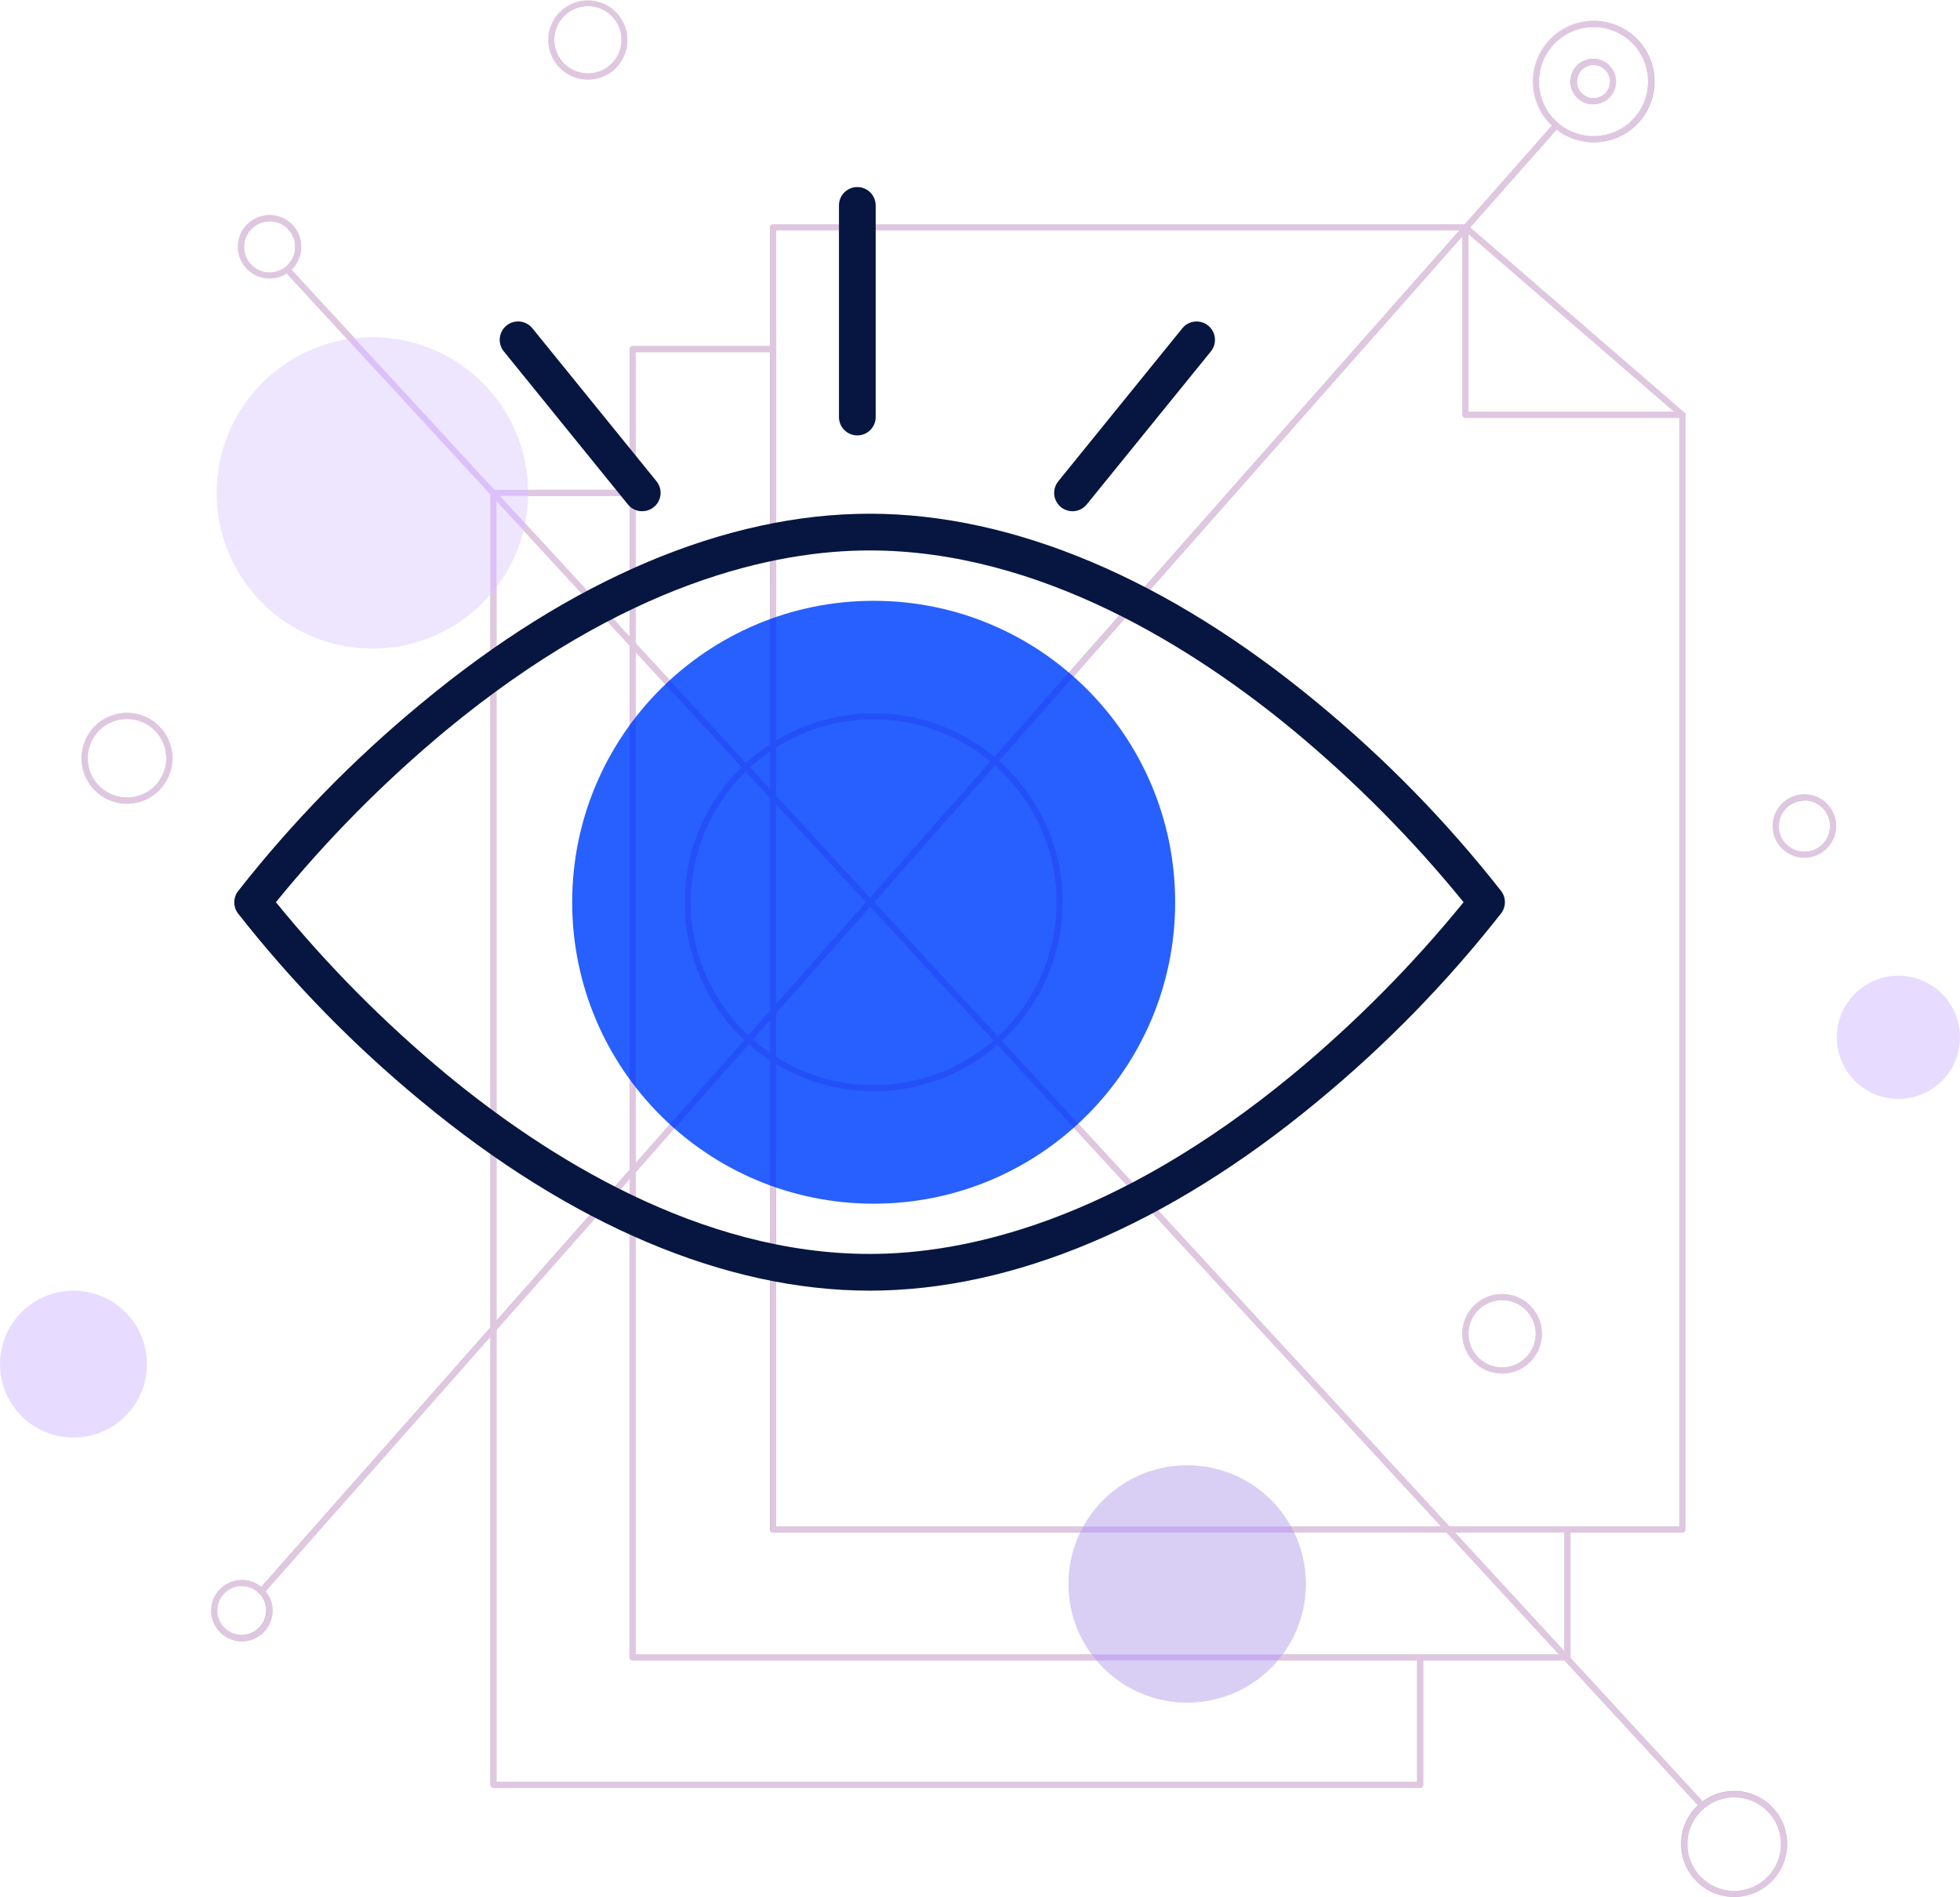
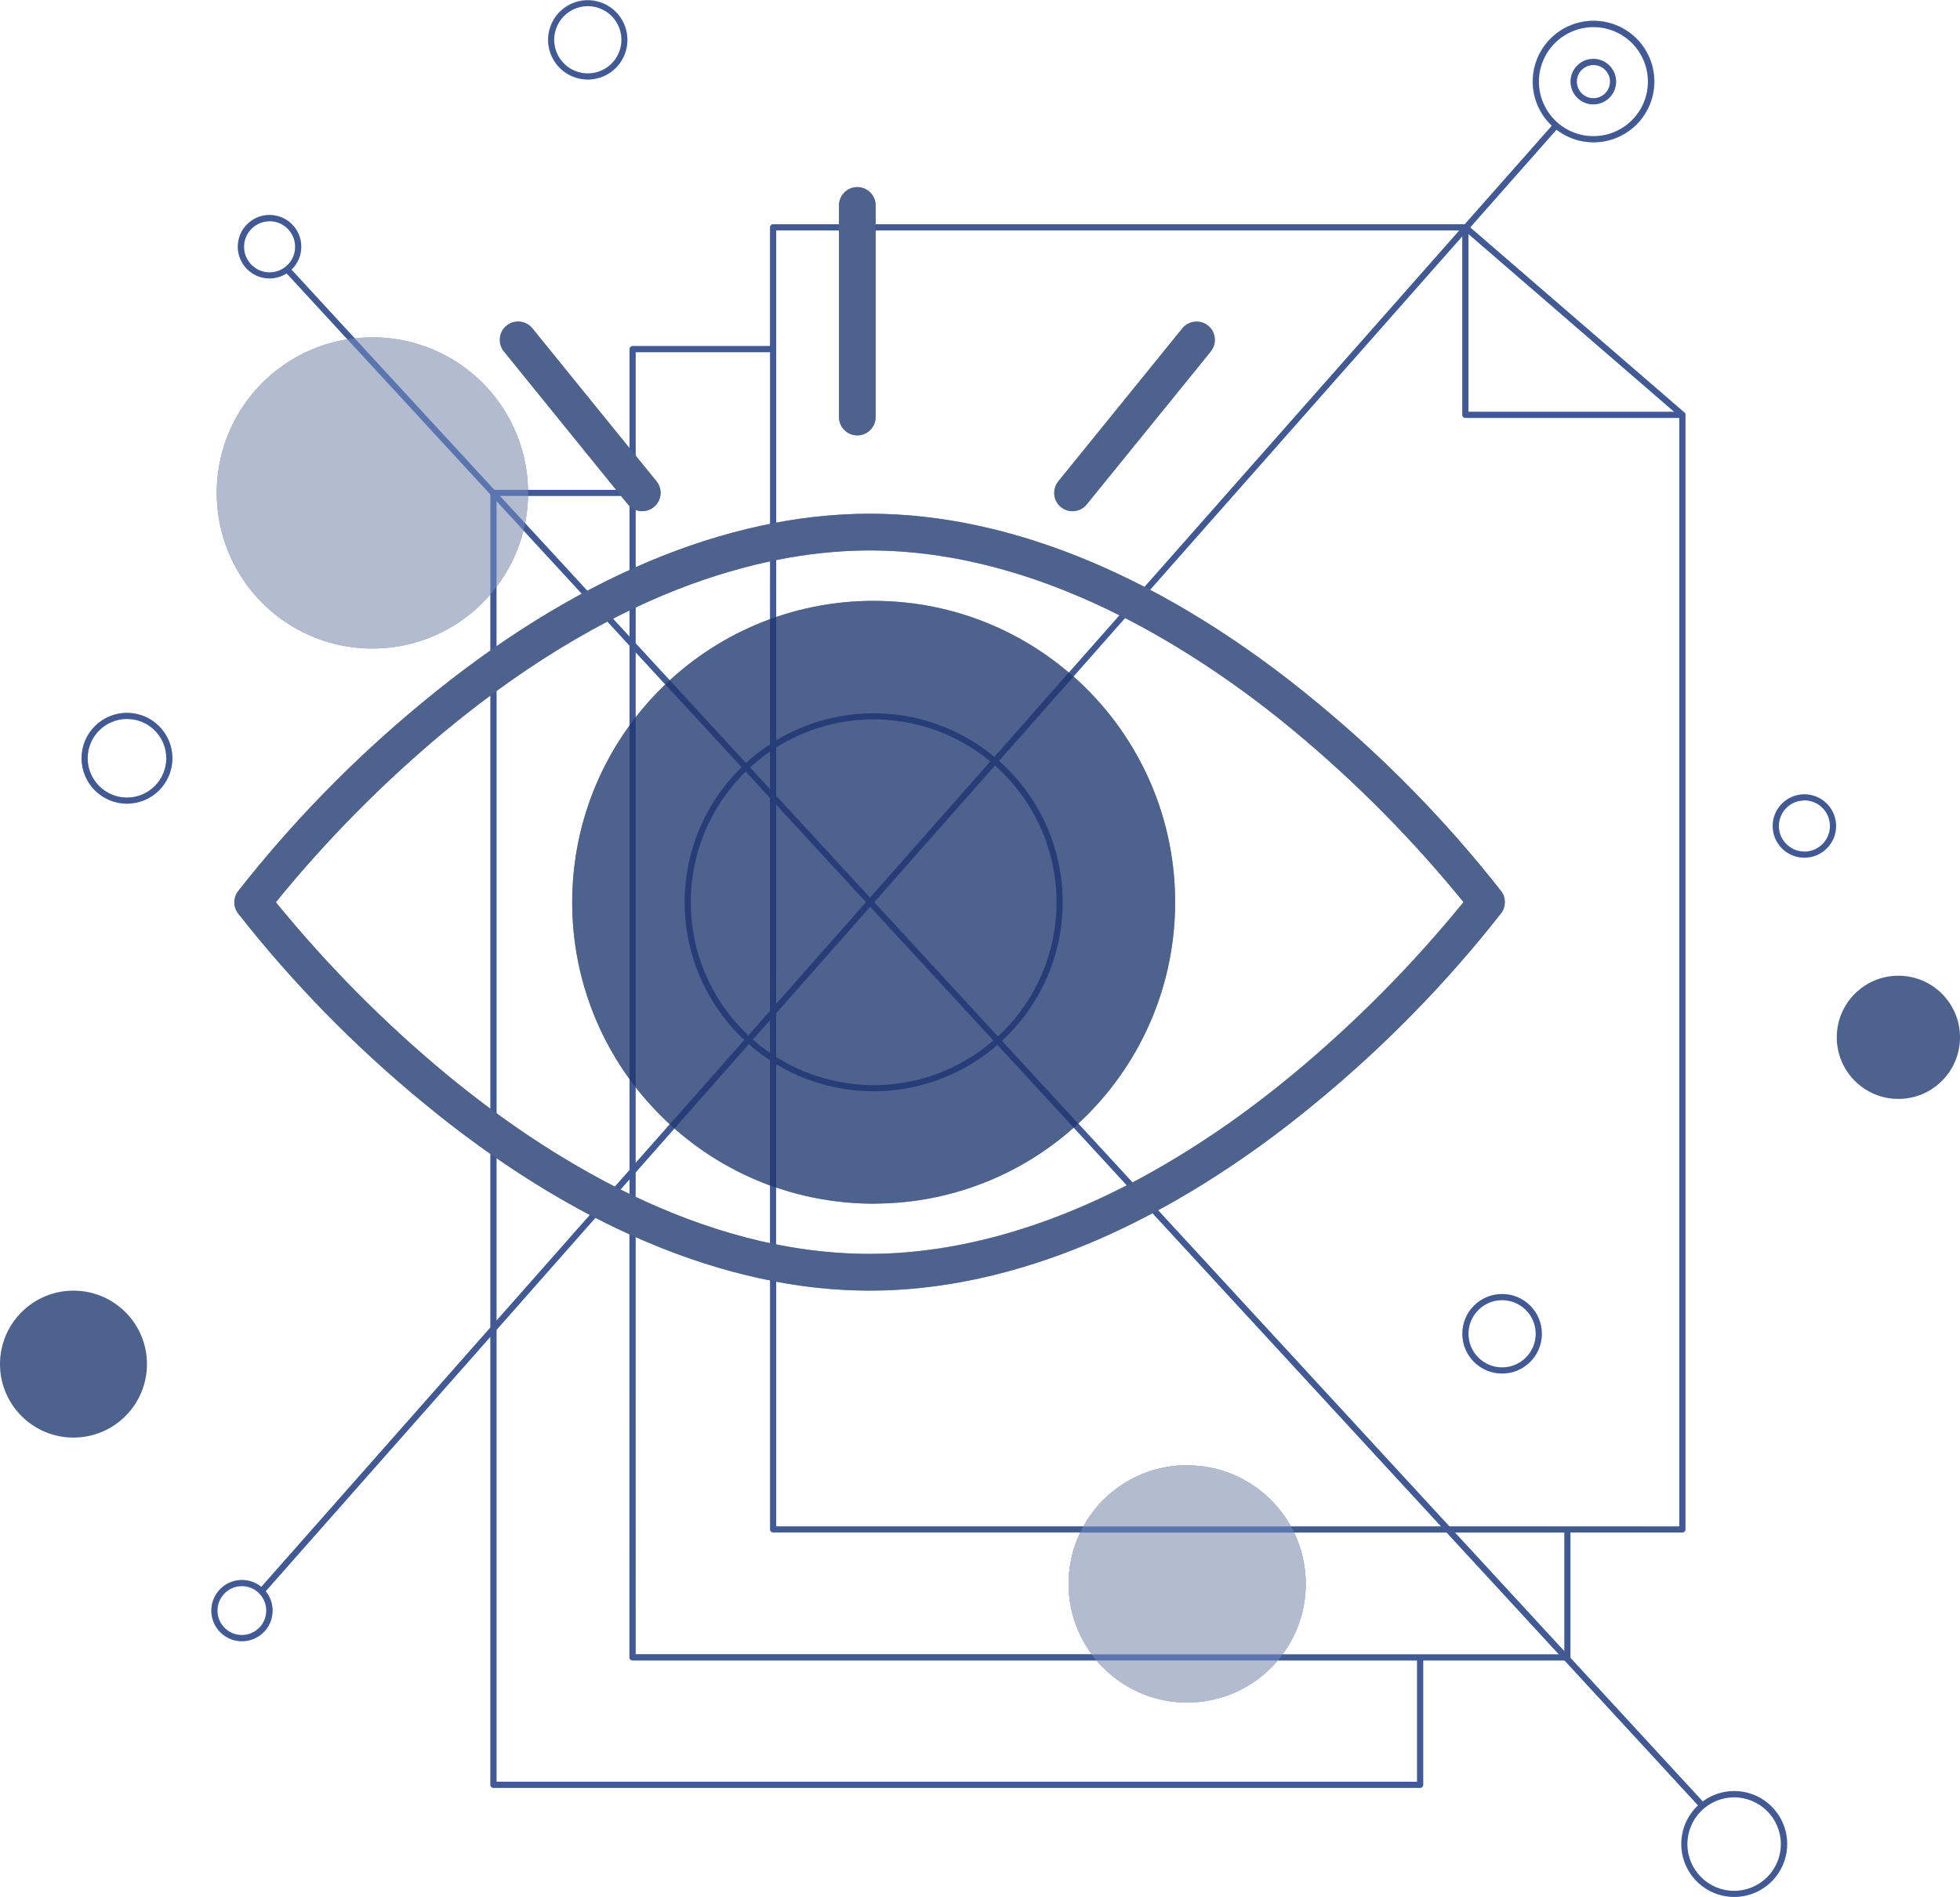
<svg xmlns="http://www.w3.org/2000/svg" viewBox="0 0 480.65 465.26">
  <defs>
-     <style>.cls-1{isolation:isolate;}.cls-2{fill:#f3eee6;}.cls-3{fill:#2760ff;}.cls-4{fill:#eee6ff;}.cls-5{mix-blend-mode:overlay;}.cls-6{fill:#d9cff4;}.cls-7{opacity:0.5;mix-blend-mode:hard-light;}.cls-8{fill:#6c5679;}.cls-9{fill:#071640;}.cls-10{fill:#e7dcff;}</style>
+     <style>.cls-1{isolation:isolate;}.cls-2{fill:#808fad;}.cls-3{fill:#4d628c;}.cls-4{fill:#b3bcce;}.cls-5{mix-blend-mode:overlay;}.cls-6{fill:#b3bcce;}.cls-7{opacity:0.5;mix-blend-mode:hard-light;}.cls-8{fill:#011F5B;}.cls-9{fill:#4d628c;}.cls-10{fill:#4d628c;}</style>
  </defs>
  <g class="cls-1">
    <g id="Layer_1" data-name="Layer 1">
      <path class="cls-2" d="M31.14,174.83A11.14,11.14,0,1,0,42.28,186,11.16,11.16,0,0,0,31.14,174.83Zm0,20.79A9.64,9.64,0,1,1,40.78,186,9.65,9.65,0,0,1,31.14,195.62Z" />
      <path class="cls-2" d="M368.36,317.38a9.75,9.75,0,1,0,9.75,9.75A9.76,9.76,0,0,0,368.36,317.38Zm0,18a8.25,8.25,0,1,1,8.25-8.25A8.26,8.26,0,0,1,368.36,335.38Z" />
      <path class="cls-2" d="M442.49,194.82a7.77,7.77,0,1,0,7.77,7.77A7.78,7.78,0,0,0,442.49,194.82Zm0,14a6.27,6.27,0,1,1,6.27-6.27A6.28,6.28,0,0,1,442.49,208.86Z" />
      <path class="cls-2" d="M425.27,439.33a12.88,12.88,0,0,0-7.68,2.54l-32.48-35.26a.71.71,0,0,0,0-.1V376a.71.71,0,0,0,0-.15h27.47a.75.75,0,0,0,.75-.75V101.75a.74.74,0,0,0-.07-.3l0-.07a.74.74,0,0,0-.13-.18l0,0L360.53,55.77l21.13-23.93,0-.05a14.78,14.78,0,0,0,14.52,2.08,14.91,14.91,0,1,0-15.64-3l0,0L359.2,55H214.71V50.38a4.47,4.47,0,0,0-8.94,0V55H189.6a.75.75,0,0,0-.75.75V84.88H155.13a.75.75,0,0,0-.75.75V110L130.52,80.53a4.47,4.47,0,0,0-6.94,5.63l27.54,34H129.49A38.11,38.11,0,0,0,87,83L71.48,66.12a7.79,7.79,0,1,0-1.18.93L85.19,83.22a38.17,38.17,0,1,0,35.07,62.56v13.78q-8.46,5.94-16.85,12.89a298.87,298.87,0,0,0-45,46.15,4.47,4.47,0,0,0,0,5.35,298.87,298.87,0,0,0,45,46.15q8.39,7,16.85,12.89v42.62L64.1,389.21a7.5,7.5,0,1,0,1.06,1.06l55.1-62.4V437.76a.75.75,0,0,0,.75.75H348.26a.75.75,0,0,0,.75-.75v-30.5h34.67l32.77,35.57a12.95,12.95,0,1,0,8.83-3.5Zm-47-414.42a13.38,13.38,0,1,1,7.1,7.38A13.29,13.29,0,0,1,378.31,24.91ZM59.84,60.52a6.27,6.27,0,1,1,6.27,6.27A6.28,6.28,0,0,1,59.84,60.52Zm1.69,340.12a6,6,0,1,1,2.05-9.87.71.71,0,0,0,.06.08l0,0a6,6,0,0,1,1.26,1.95A6,6,0,0,1,61.53,400.64ZM383.63,376v29l-26.83-29.12h26.86A.71.71,0,0,0,383.63,376Zm-28.21-1.65L284,296.82A242,242,0,0,0,323.1,270.1a298.9,298.9,0,0,0,45-46.15,4.47,4.47,0,0,0,0-5.35,298.9,298.9,0,0,0-45-46.15A240,240,0,0,0,282,144.68l76.59-86.74v43.81a.75.75,0,0,0,.75.75h52.46V374.38Zm-64.3-15a29.07,29.07,0,0,0-25.44,15H190.35v-60a124.49,124.49,0,0,0,22.9,2.19c22.36,0,45.83-6.48,69.36-19l70.77,76.83H316.57A29.08,29.08,0,0,0,291.13,359.4Zm-135.25-56a156.54,156.54,0,0,0,33,10.64v61.09a.75.75,0,0,0,.75.75h75.31a29.11,29.11,0,0,0,2.82,29.88H155.88Zm8.39-27.64-8.39,9.51V266.64A74.35,74.35,0,0,0,164.28,275.76Zm-8.39-99.82V160l7.29,7.91A74.32,74.32,0,0,0,155.88,175.95Zm58.37,119.28a73.64,73.64,0,0,0,49.05-18.64l13,14.16c-25.94,13.35-47.61,16.83-63.1,16.83a116.58,116.58,0,0,1-22.9-2.33v-14A73.79,73.79,0,0,0,214.25,295.22Zm50.17-19.64a73.89,73.89,0,0,0-1.17-109.64l12.67-14.35a231.63,231.63,0,0,1,41.32,27.61,304.73,304.73,0,0,1,41.65,42.08,304.73,304.73,0,0,1-41.65,42.08A229.69,229.69,0,0,1,277.74,290ZM262.11,165a73.87,73.87,0,0,0-71.76-13.63v-14a116.39,116.39,0,0,1,22.9-2.36c22,0,42.87,6.67,61.29,15.92Zm-73.26-13.12a73.91,73.91,0,0,0-24.6,15l-8.37-9.09V149a151.45,151.45,0,0,1,33-11.32Zm-34.47,4.29-4.06-4.41q2-1.05,4.06-2Zm0,2.21v19.6a73.86,73.86,0,0,0,0,86.71V287l-3.61,4.09a218.1,218.1,0,0,1-29-18V169.47a215.74,215.74,0,0,1,27.18-17Zm0,130.89v3.62l-2.23-1.1Zm1.5-1.7,9.51-10.78a73.87,73.87,0,0,0,23.45,14v14.18a150.85,150.85,0,0,1-33-11.36ZM360.11,57.4,410.56,101H360.11Zm-169.76-.89h15.42v45.79a4.47,4.47,0,0,0,8.94,0V56.51H357.88L280.65,144C257.77,132.15,235,126,213.25,126a124.49,124.49,0,0,0-22.9,2.19ZM155.88,86.38h33v42.13a156.54,156.54,0,0,0-33,10.64V125a4.45,4.45,0,0,0,5.07-7l-5.07-6.25ZM154,123.7a4.36,4.36,0,0,0,.38.37v15.76q-5.16,2.35-10.33,5.08l-15.28-16.59a38.31,38.31,0,0,0,.71-6.69h22.84Zm-32.25,20.23a38,38,0,0,0,6.62-13.82l14.31,15.54a223.18,223.18,0,0,0-20.93,12.87ZM109.27,263.35a304.75,304.75,0,0,1-41.65-42.08,304.75,304.75,0,0,1,41.65-42.08c3.72-3.08,7.38-5.93,11-8.61V272C116.35,269.07,112.68,266.17,109.27,263.35ZM121.76,284A221.32,221.32,0,0,0,144.67,298l-22.91,25.94ZM347.51,407.28V437H121.76V326.18L146,298.68q4.17,2.15,8.34,4V406.51a.75.75,0,0,0,.75.75H268.92a29.07,29.07,0,0,0,44.42,0h34.17Zm-33-1.52a29.11,29.11,0,0,0,2.82-29.88h37.42l27.52,29.88Zm110.74,58a11.47,11.47,0,1,1,11.47-11.47A11.48,11.48,0,0,1,425.27,463.76Z" />
      <path class="cls-2" d="M390.77,25.6a5.57,5.57,0,1,0-5.2-3.54A5.56,5.56,0,0,0,390.77,25.6ZM387,18.39a4.08,4.08,0,1,1-.06,3.12A4,4,0,0,1,387,18.39Z" />
      <path class="cls-2" d="M141.68,19.19a9.75,9.75,0,0,0,11.88-7,9.75,9.75,0,1,0-11.88,7ZM139.95,2.64a8.2,8.2,0,0,1,4.17-1.14,8.32,8.32,0,0,1,2.08.27,8.25,8.25,0,0,1,2.11,15.1,8.25,8.25,0,1,1-8.37-14.22Z" />
      <path class="cls-2" d="M260.19,124.36a4.47,4.47,0,0,0,6.29-.66l30.43-37.54A4.47,4.47,0,0,0,290,80.53l-30.43,37.54A4.47,4.47,0,0,0,260.19,124.36Z" />
      <circle class="cls-3" cx="214.25" cy="221.29" r="73.93" />
      <circle class="cls-4" cx="91.34" cy="120.89" r="38.17" />
      <g class="cls-5">
        <circle class="cls-6" cx="291.13" cy="388.49" r="29.09" />
      </g>
      <circle class="cls-6" cx="291.13" cy="388.49" r="29.09" />
      <g class="cls-7">
        <path class="cls-8" d="M412.57,375.88h-223a.75.75,0,0,1-.75-.75V55.76a.75.75,0,0,1,.75-.75H359.36a.75.75,0,0,1,.49.18l53.21,46a.75.75,0,0,1,.26.57V375.13A.75.75,0,0,1,412.57,375.88Zm-222.23-1.5H411.82V102.09L359.08,56.51H190.35Z" />
        <path class="cls-8" d="M384.38,407.26H155.13a.75.75,0,0,1-.75-.75V85.63a.75.75,0,0,1,.75-.75H189.6a.75.75,0,0,1,0,1.5H155.88V405.76H383.63V376a.75.75,0,0,1,1.5,0v30.48A.75.75,0,0,1,384.38,407.26Z" />
        <path class="cls-8" d="M348.26,438.51H121a.75.75,0,0,1-.75-.75V120.89a.75.75,0,0,1,.75-.75h32.46a.75.75,0,1,1,0,1.5H121.76V437H347.51V407.28a.75.75,0,0,1,1.5,0v30.48A.75.75,0,0,1,348.26,438.51Z" />
        <path class="cls-8" d="M31.14,197.12A11.14,11.14,0,1,1,42.28,186,11.16,11.16,0,0,1,31.14,197.12Zm0-20.79A9.64,9.64,0,1,0,40.78,186,9.65,9.65,0,0,0,31.14,176.33Z" />
        <path class="cls-8" d="M214.25,267.65a46.35,46.35,0,1,1,46.35-46.35A46.41,46.41,0,0,1,214.25,267.65Zm0-91.21a44.85,44.85,0,1,0,44.85,44.85A44.9,44.9,0,0,0,214.25,176.44Z" />
        <path class="cls-8" d="M368.36,336.88a9.75,9.75,0,1,1,9.75-9.75A9.76,9.76,0,0,1,368.36,336.88Zm0-18a8.25,8.25,0,1,0,8.25,8.25A8.26,8.26,0,0,0,368.36,318.88Z" />
        <path class="cls-8" d="M442.49,210.36a7.77,7.77,0,1,1,7.77-7.77A7.78,7.78,0,0,1,442.49,210.36Zm0-14a6.27,6.27,0,1,0,6.27,6.27A6.28,6.28,0,0,0,442.49,196.31Z" />
        <path class="cls-8" d="M425.27,465.26a13,13,0,1,1,13-13A13,13,0,0,1,425.27,465.26Zm0-24.43a11.47,11.47,0,1,0,11.47,11.47A11.48,11.48,0,0,0,425.27,440.83Z" />
        <path class="cls-8" d="M66.11,68.29a7.77,7.77,0,1,1,7.77-7.77A7.78,7.78,0,0,1,66.11,68.29Zm0-14a6.27,6.27,0,1,0,6.27,6.27A6.28,6.28,0,0,0,66.11,54.25Z" />
        <path class="cls-8" d="M59.32,402.56a7.55,7.55,0,0,1-7-4.78h0a7.52,7.52,0,1,1,7,4.78Zm0-13.57a6,6,0,0,0-5.62,8.24h0A6,6,0,1,0,59.33,389Z" />
        <path class="cls-8" d="M390.76,34.91a14.9,14.9,0,1,1,5.44-1A14.85,14.85,0,0,1,390.76,34.91Zm0-28.27a13.38,13.38,0,1,0,12.47,8.49A13.3,13.3,0,0,0,390.75,6.64Z" />
        <path class="cls-8" d="M390.76,25.6a5.59,5.59,0,1,1,2-.39A5.57,5.57,0,0,1,390.76,25.6Zm0-9.65a4.07,4.07,0,1,0,3.8,2.59A4.05,4.05,0,0,0,390.76,15.95Z" />
        <path class="cls-8" d="M144.15,19.51a9.81,9.81,0,0,1-2.46-.32,9.69,9.69,0,1,1,2.46.32Zm0-18a8.25,8.25,0,1,0,7.13,4.07A8.2,8.2,0,0,0,144.12,1.51Z" />
        <path class="cls-8" d="M64.14,391a.75.75,0,0,1-.56-1.25l317-358.95a.75.75,0,0,1,1.13,1L64.7,390.79A.75.75,0,0,1,64.14,391Z" />
        <path class="cls-8" d="M417.27,443.38a.75.75,0,0,1-.55-.24L70,66.73a.75.75,0,0,1,1.1-1L417.83,442.12a.75.75,0,0,1-.55,1.26Z" />
        <path class="cls-8" d="M412.57,102.5H359.36a.75.75,0,0,1-.75-.75v-46a.75.75,0,0,1,1.5,0V101h52.46a.75.75,0,0,1,0,1.5Z" />
      </g>
      <path class="cls-9" d="M210.24,106.79a4.5,4.5,0,0,1-4.5-4.5V50.38a4.5,4.5,0,0,1,9,0v51.91A4.5,4.5,0,0,1,210.24,106.79Z" />
      <path class="cls-9" d="M157.48,125.39a4.49,4.49,0,0,1-3.5-1.67L123.55,86.18a4.5,4.5,0,0,1,7-5.67L161,118.05a4.5,4.5,0,0,1-3.49,7.33Z" />
      <path class="cls-9" d="M263,125.39a4.5,4.5,0,0,1-3.49-7.33l30.43-37.54a4.5,4.5,0,0,1,7,5.67L266.5,123.72A4.49,4.49,0,0,1,263,125.39Z" />
      <path class="cls-9" d="M213.25,316.55c-35.23,0-73.22-16.05-109.86-46.42A299,299,0,0,1,58.34,224a4.5,4.5,0,0,1,0-5.38,299,299,0,0,1,45.05-46.16C140,142.06,178,126,213.25,126s73.22,16.05,109.86,46.42a299,299,0,0,1,45.05,46.16,4.5,4.5,0,0,1,0,5.38,299,299,0,0,1-45.05,46.16C286.47,300.5,248.48,316.55,213.25,316.55ZM67.66,221.28a304.79,304.79,0,0,0,41.63,42.05c24.38,20.17,62.2,44.22,104,44.22,23,0,59.8-7.67,104-44.22a304.79,304.79,0,0,0,41.63-42.05,304.79,304.79,0,0,0-41.63-42.05C292.84,159,255,135,213.25,135c-23,0-59.8,7.67-104,44.22A304.79,304.79,0,0,0,67.66,221.28Z" />
      <circle class="cls-10" cx="465.54" cy="254.42" r="15.11" />
      <circle class="cls-10" cx="18.02" cy="334.57" r="18.02" />
    </g>
  </g>
</svg>
